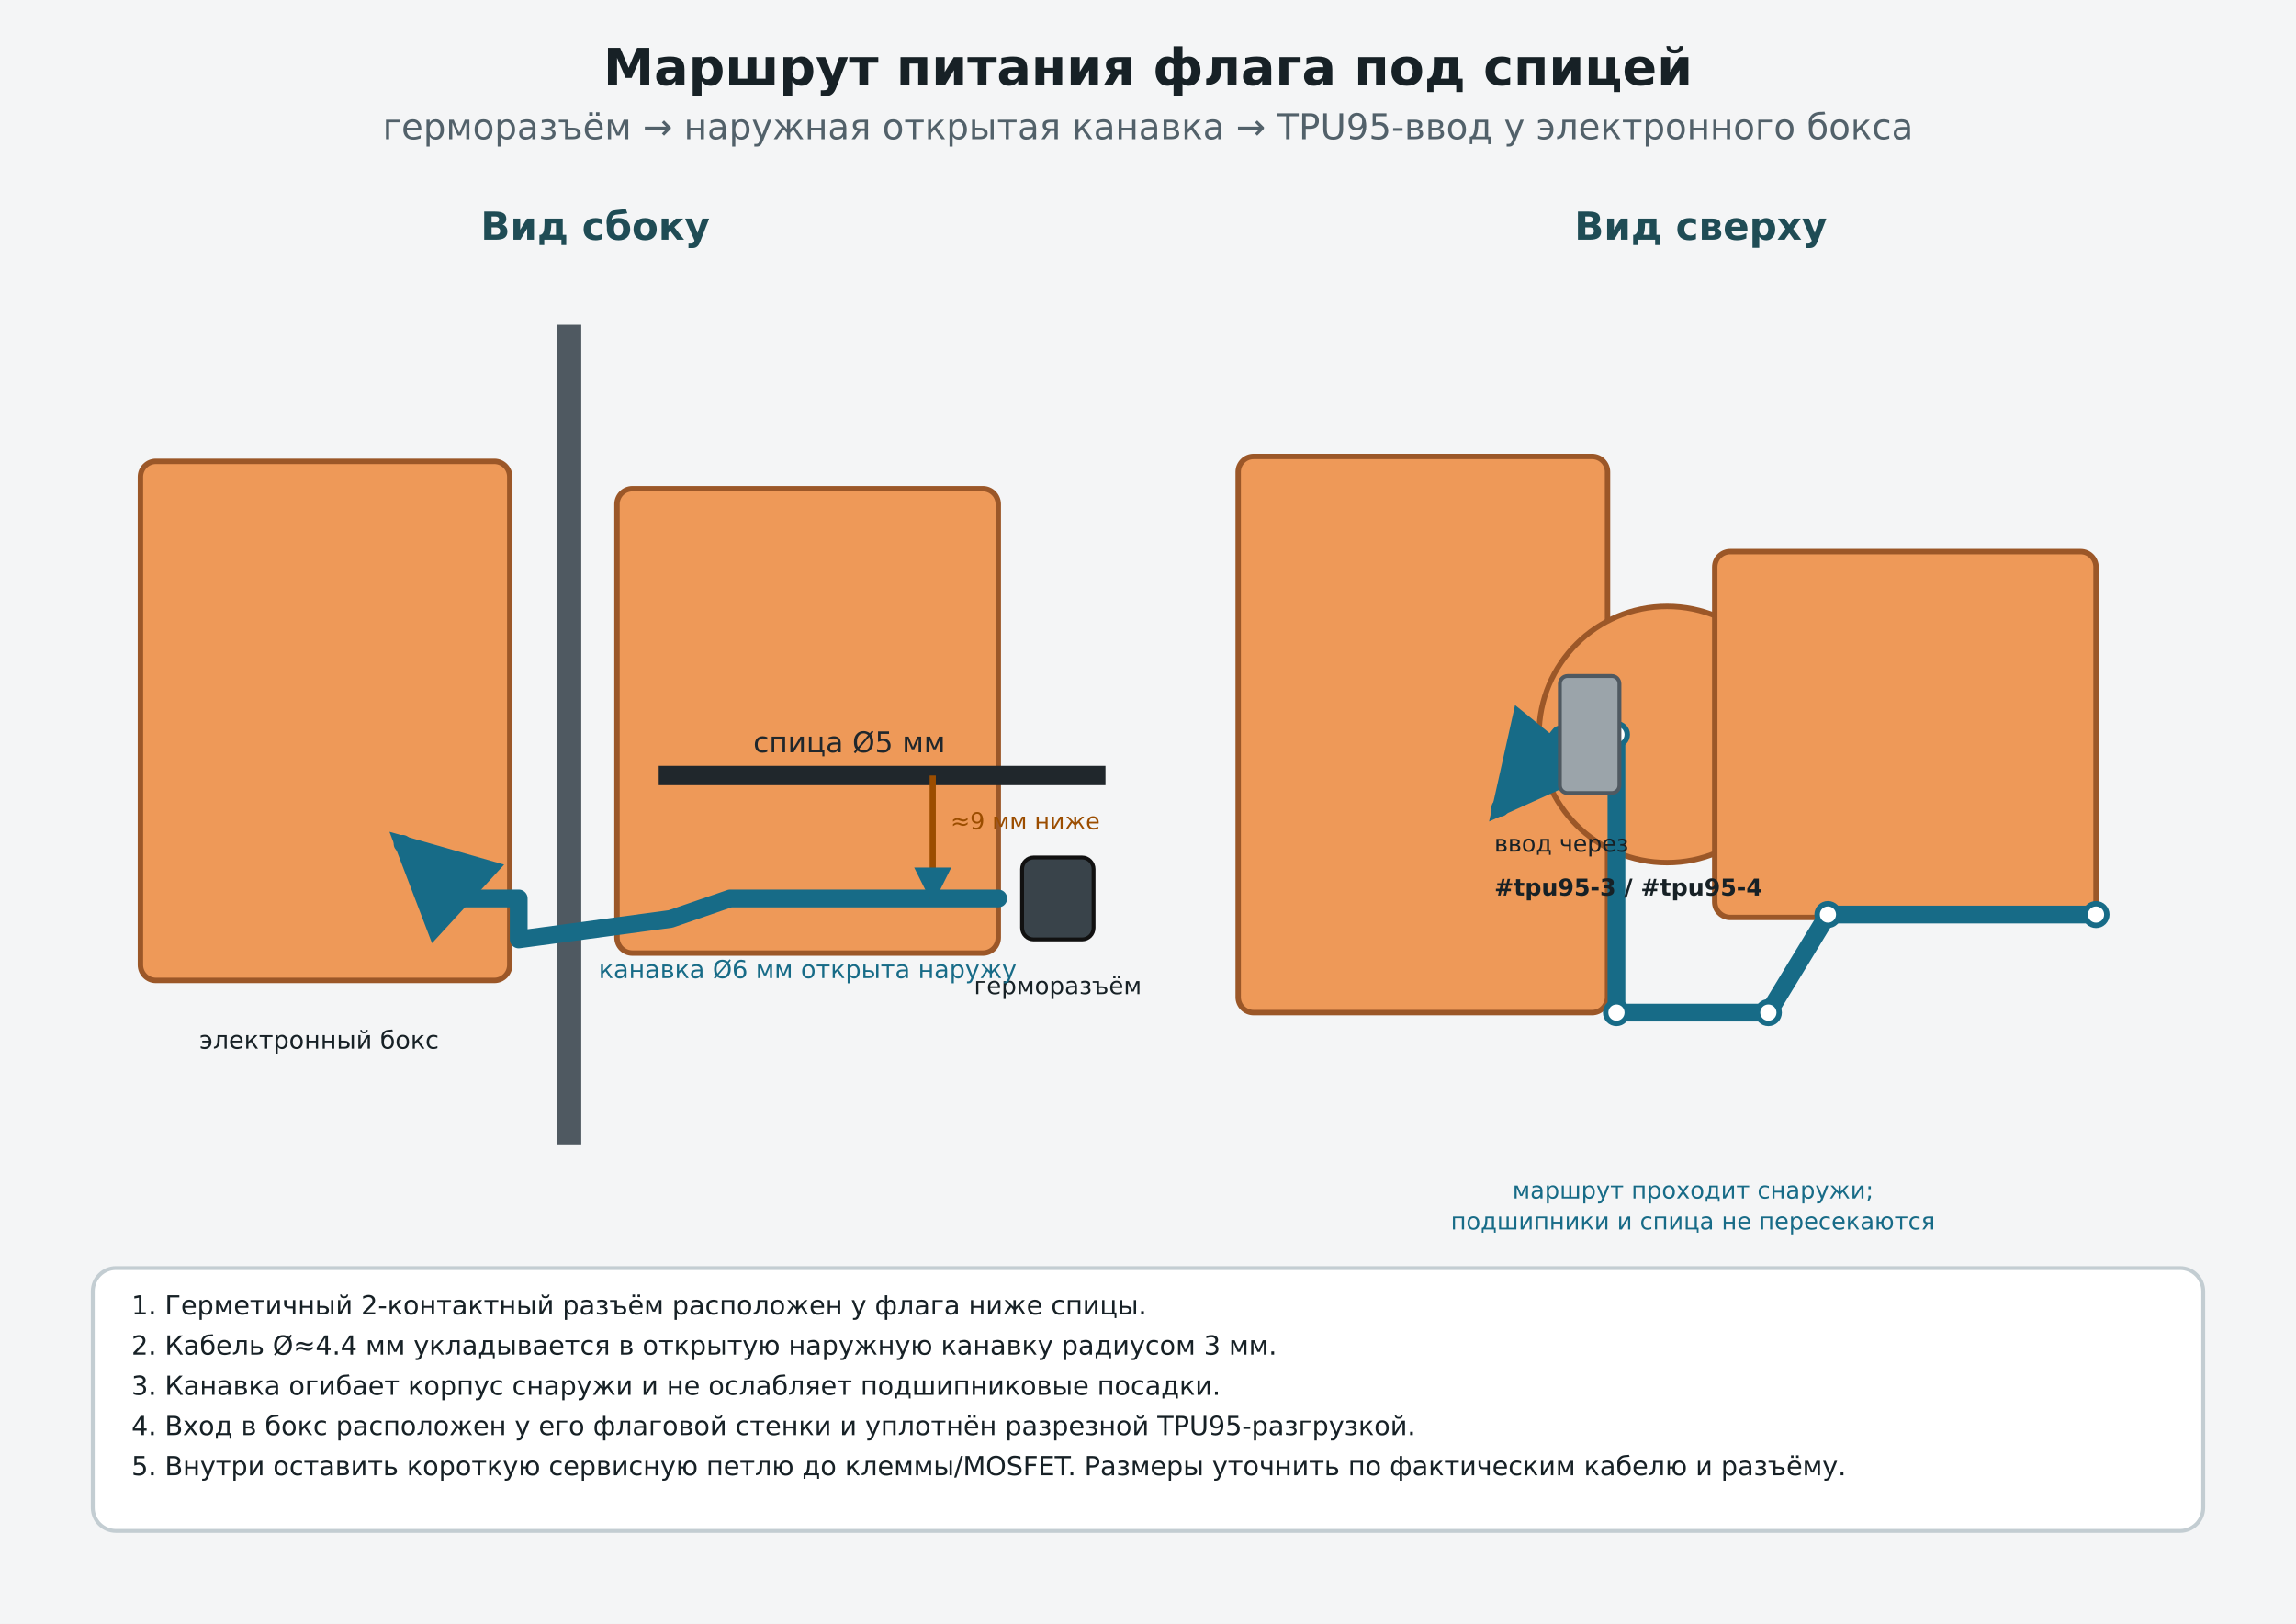
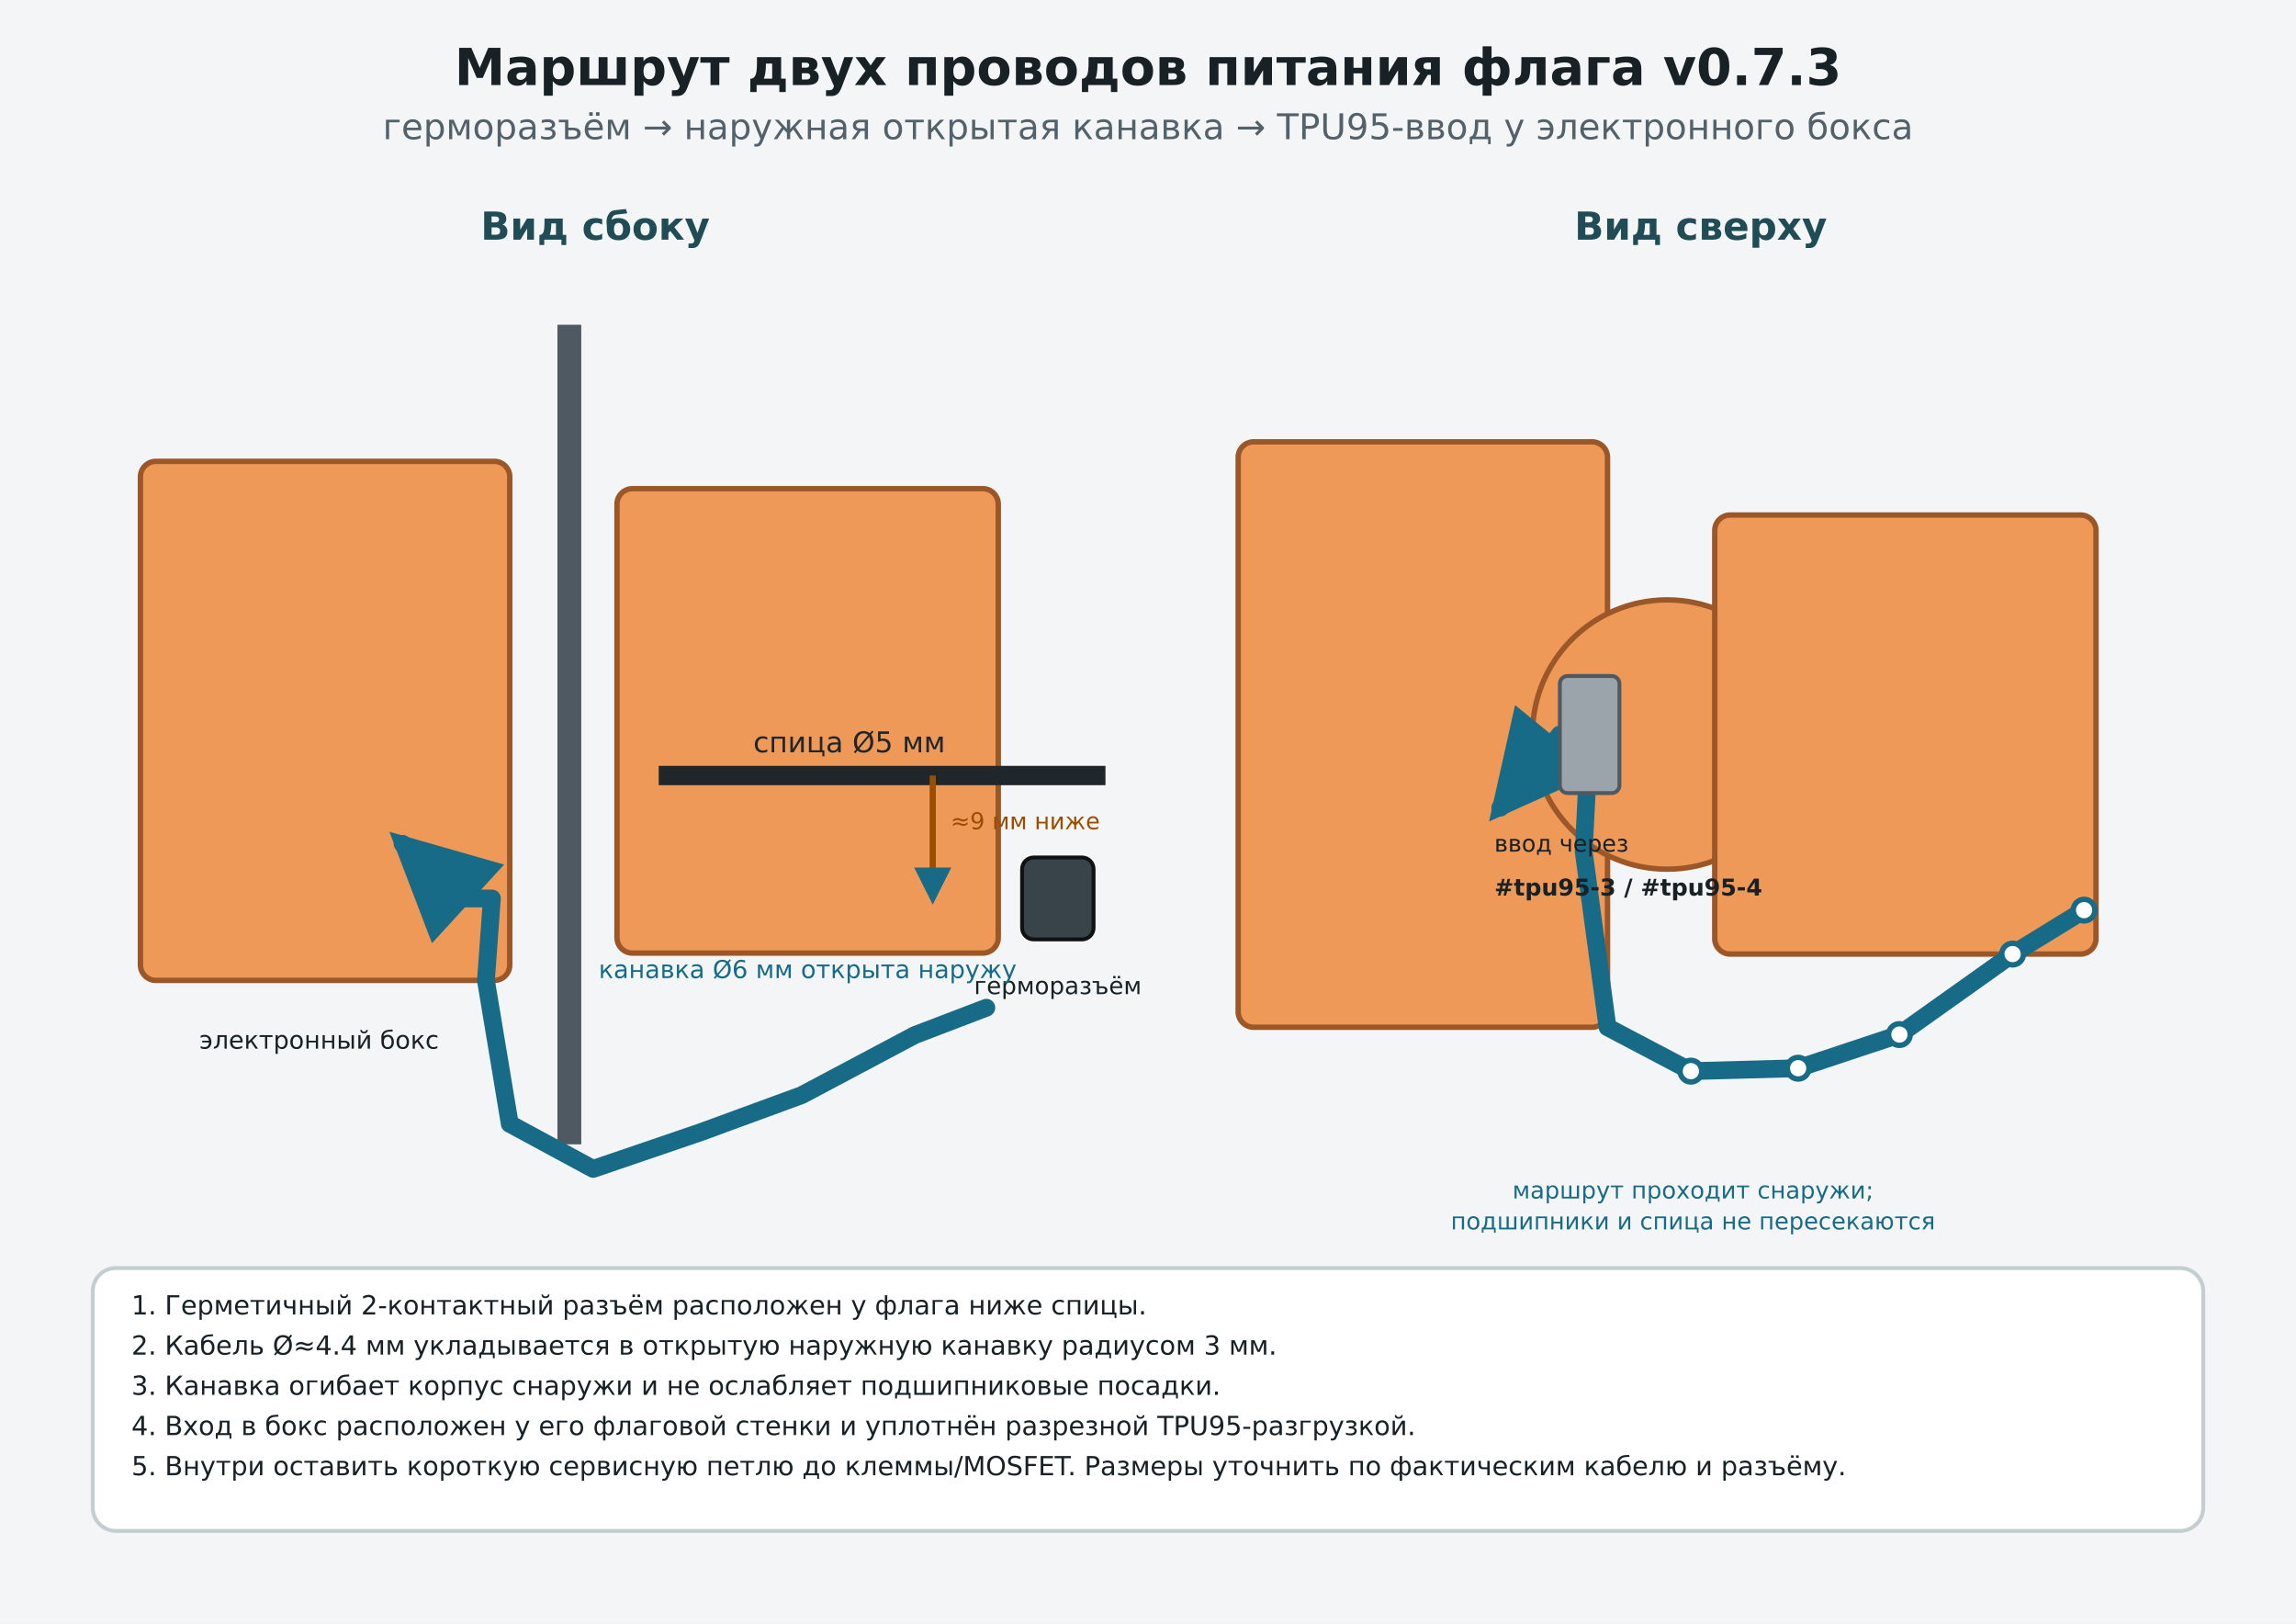
<svg xmlns="http://www.w3.org/2000/svg" width="297mm" height="210mm" viewBox="0 0 297 210">
  <defs>
    <marker id="arr" markerWidth="6" markerHeight="6" refX="5" refY="3" orient="auto">
      <path d="M0,0 L6,3 L0,6 z" fill="#176b87" />
    </marker>
  </defs>
  <rect width="297" height="210" fill="#f4f5f6" />
-   <text x="148.5" y="11" text-anchor="middle" font-family="DejaVu Sans,Arial,sans-serif" font-size="6.6" font-weight="700" fill="#172126">Маршрут питания флага под спицей</text>
+   <text x="148.5" y="11" text-anchor="middle" font-family="DejaVu Sans,Arial,sans-serif" font-size="6.6" font-weight="700" fill="#172126">Маршрут двух проводов питания флага v0.7.3</text>
  <text x="148.5" y="18" text-anchor="middle" font-family="DejaVu Sans,Arial,sans-serif" font-size="4.6" fill="#52616a">герморазъём → наружная открытая канавка → TPU95-ввод у электронного бокса</text>
  <text x="77" y="31" text-anchor="middle" font-family="DejaVu Sans,Arial,sans-serif" font-size="5" font-weight="700" fill="#1f4c55">Вид сбоку</text>
  <text x="220" y="31" text-anchor="middle" font-family="DejaVu Sans,Arial,sans-serif" font-size="5" font-weight="700" fill="#1f4c55">Вид сверху</text>
  <rect x="18.165" y="59.667" width="47.776" height="67.133" rx="2" fill="#ee9958" stroke="#9b5728" stroke-width="0.7" />
  <rect x="72.106" y="42.0" width="3.082" height="106.0" fill="#4f5961" />
  <rect x="79.812" y="63.2" width="49.318" height="60.067" rx="2" fill="#ee9958" stroke="#9b5728" stroke-width="0.7" />
  <line x1="85.206" y1="100.3" x2="143.0" y2="100.3" stroke="#20272c" stroke-width="2.5" />
  <text x="109.865" y="97.3" text-anchor="middle" font-family="DejaVu Sans,Arial,sans-serif" font-size="3.7" fill="#20272c">спица Ø5 мм</text>
-   <polyline points="129.129,116.2 94.453,116.2 86.747,118.85 67.097,121.5 67.097,116.2 59.776,116.2 52.071,109.133" fill="none" stroke="#176b87" stroke-width="2.3" stroke-linecap="round" stroke-linejoin="round" marker-end="url(#arr)" />
+   <polyline points="127.588,130.333 118.341,133.867 103.7,141.64 90.6,146.445 76.729,151.18 65.941,145.35 62.859,126.8 63.629,116.2 59.776,116.2 52.071,109.133" fill="none" stroke="#176b87" stroke-width="2.3" stroke-linecap="round" stroke-linejoin="round" marker-end="url(#arr)" />
  <rect x="132.212" y="110.9" width="9.247" height="10.6" rx="1.5" fill="#39434a" stroke="#111" stroke-width="0.5" />
  <text x="136.835" y="128.567" text-anchor="middle" font-family="DejaVu Sans,Arial,sans-serif" font-size="3.1" fill="#172126">герморазъём</text>
  <line x1="120.653" y1="100.3" x2="120.653" y2="116.2" stroke="#9b4d00" stroke-width="0.8" marker-end="url(#arr)" />
  <text x="122.965" y="107.25" font-family="DejaVu Sans,Arial,sans-serif" font-size="3.0" fill="#9b4d00">≈9 мм ниже</text>
  <text x="104.471" y="126.5" text-anchor="middle" font-family="DejaVu Sans,Arial,sans-serif" font-size="3.2" fill="#176b87">канавка Ø6 мм открыта наружу</text>
  <text x="41.282" y="135.633" text-anchor="middle" font-family="DejaVu Sans,Arial,sans-serif" font-size="3.2" fill="#172126">электронный бокс</text>
-   <rect x="160.165" y="59.036" width="47.776" height="71.929" rx="2" fill="#ee9958" stroke="#9b5728" stroke-width="0.7" />
-   <circle cx="215.647" cy="95.0" r="16.568" fill="#ee9958" stroke="#9b5728" stroke-width="0.7" />
-   <rect x="221.812" y="71.339" width="49.318" height="47.321" rx="2" fill="#ee9958" stroke="#9b5728" stroke-width="0.7" />
-   <polyline points="271.129,118.282 236.453,118.282 228.747,130.964 209.097,130.964 209.097,95.0 201.776,95.0 194.071,104.464" fill="none" stroke="#176b87" stroke-width="2.3" stroke-linecap="round" stroke-linejoin="round" marker-end="url(#arr)" />
-   <circle cx="271.129" cy="118.282" r="1.4" fill="#fff" stroke="#176b87" stroke-width="0.7" />
-   <circle cx="236.453" cy="118.282" r="1.4" fill="#fff" stroke="#176b87" stroke-width="0.7" />
-   <circle cx="228.747" cy="130.964" r="1.4" fill="#fff" stroke="#176b87" stroke-width="0.7" />
-   <circle cx="209.097" cy="130.964" r="1.4" fill="#fff" stroke="#176b87" stroke-width="0.7" />
-   <circle cx="209.097" cy="95.0" r="1.4" fill="#fff" stroke="#176b87" stroke-width="0.7" />
+   <rect x="160.165" y="57.143" width="47.776" height="75.714" rx="2" fill="#ee9958" stroke="#9b5728" stroke-width="0.7" />
+   <circle cx="215.647" cy="95.0" r="17.415" fill="#ee9958" stroke="#9b5728" stroke-width="0.7" />
+   <rect x="221.812" y="66.607" width="49.318" height="56.786" rx="2" fill="#ee9958" stroke="#9b5728" stroke-width="0.7" />
+   <polyline points="269.588,117.714 260.341,123.393 245.7,133.804 232.6,138.157 218.729,138.536 207.941,132.857 204.859,110.143 205.629,95.0 201.776,95.0 194.071,104.464" fill="none" stroke="#176b87" stroke-width="2.3" stroke-linecap="round" stroke-linejoin="round" marker-end="url(#arr)" />
+   <circle cx="269.588" cy="117.714" r="1.4" fill="#fff" stroke="#176b87" stroke-width="0.7" />
+   <circle cx="260.341" cy="123.393" r="1.4" fill="#fff" stroke="#176b87" stroke-width="0.7" />
+   <circle cx="245.7" cy="133.804" r="1.4" fill="#fff" stroke="#176b87" stroke-width="0.7" />
+   <circle cx="232.6" cy="138.157" r="1.4" fill="#fff" stroke="#176b87" stroke-width="0.7" />
+   <circle cx="218.729" cy="138.536" r="1.4" fill="#fff" stroke="#176b87" stroke-width="0.7" />
  <rect x="201.776" y="87.429" width="7.706" height="15.143" rx="1" fill="#9ba4aa" stroke="#4f5961" stroke-width="0.5" />
  <text x="193.3" y="110.143" font-family="DejaVu Sans,Arial,sans-serif" font-size="3.0" fill="#172126">ввод через</text>
  <text x="193.3" y="115.821" font-family="DejaVu Sans,Arial,sans-serif" font-size="3.0" font-weight="700" fill="#172126">#tpu95-3 / #tpu95-4</text>
  <text x="219" y="155" text-anchor="middle" font-family="DejaVu Sans,Arial,sans-serif" font-size="3.05" fill="#176b87">маршрут проходит снаружи;</text>
  <text x="219" y="159" text-anchor="middle" font-family="DejaVu Sans,Arial,sans-serif" font-size="3.05" fill="#176b87">подшипники и спица не пересекаются</text>
  <rect x="12" y="164" width="273" height="34" rx="3" fill="#fff" stroke="#c3cdd2" stroke-width="0.5" />
  <text x="17" y="170.0" font-family="DejaVu Sans,Arial,sans-serif" font-size="3.4" fill="#172126">1. Герметичный 2-контактный разъём расположен у флага ниже спицы.</text>
  <text x="17" y="175.2" font-family="DejaVu Sans,Arial,sans-serif" font-size="3.4" fill="#172126">2. Кабель Ø≈4.4 мм укладывается в открытую наружную канавку радиусом 3 мм.</text>
  <text x="17" y="180.4" font-family="DejaVu Sans,Arial,sans-serif" font-size="3.4" fill="#172126">3. Канавка огибает корпус снаружи и не ослабляет подшипниковые посадки.</text>
  <text x="17" y="185.6" font-family="DejaVu Sans,Arial,sans-serif" font-size="3.4" fill="#172126">4. Вход в бокс расположен у его флаговой стенки и уплотнён разрезной TPU95-разгрузкой.</text>
  <text x="17" y="190.8" font-family="DejaVu Sans,Arial,sans-serif" font-size="3.4" fill="#172126">5. Внутри оставить короткую сервисную петлю до клеммы/MOSFET. Размеры уточнить по фактическим кабелю и разъёму.</text>
</svg>
